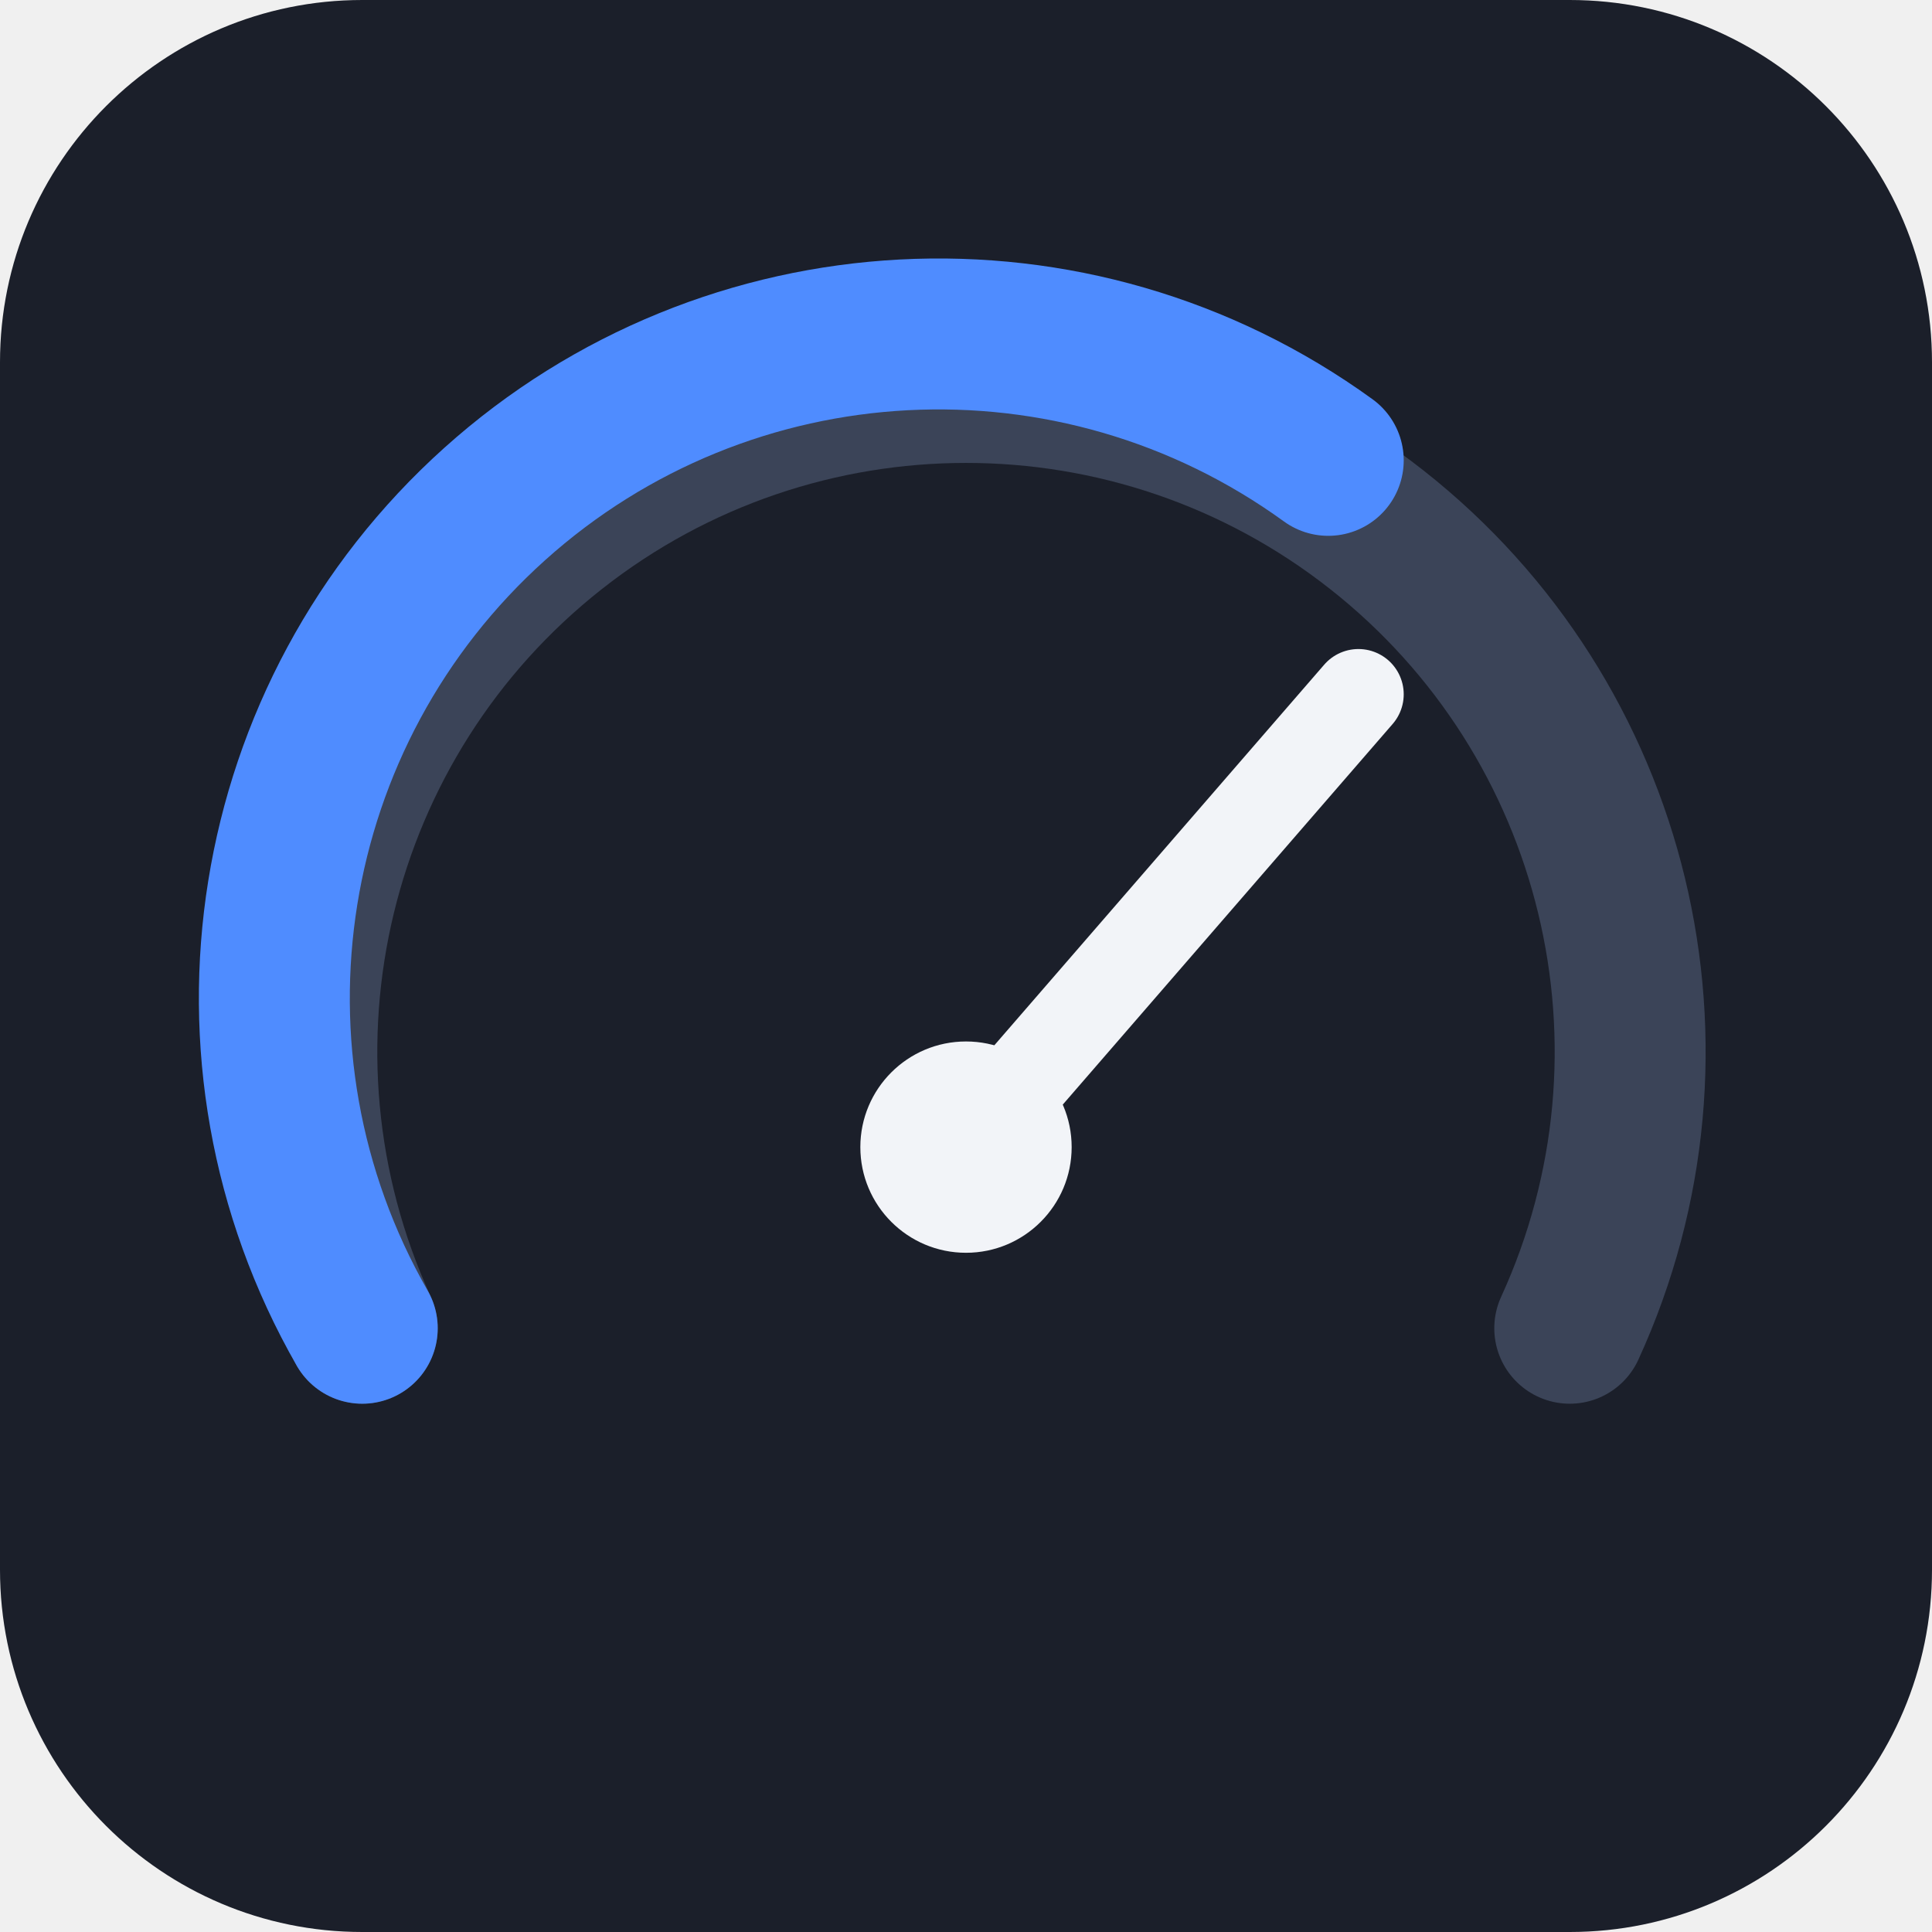
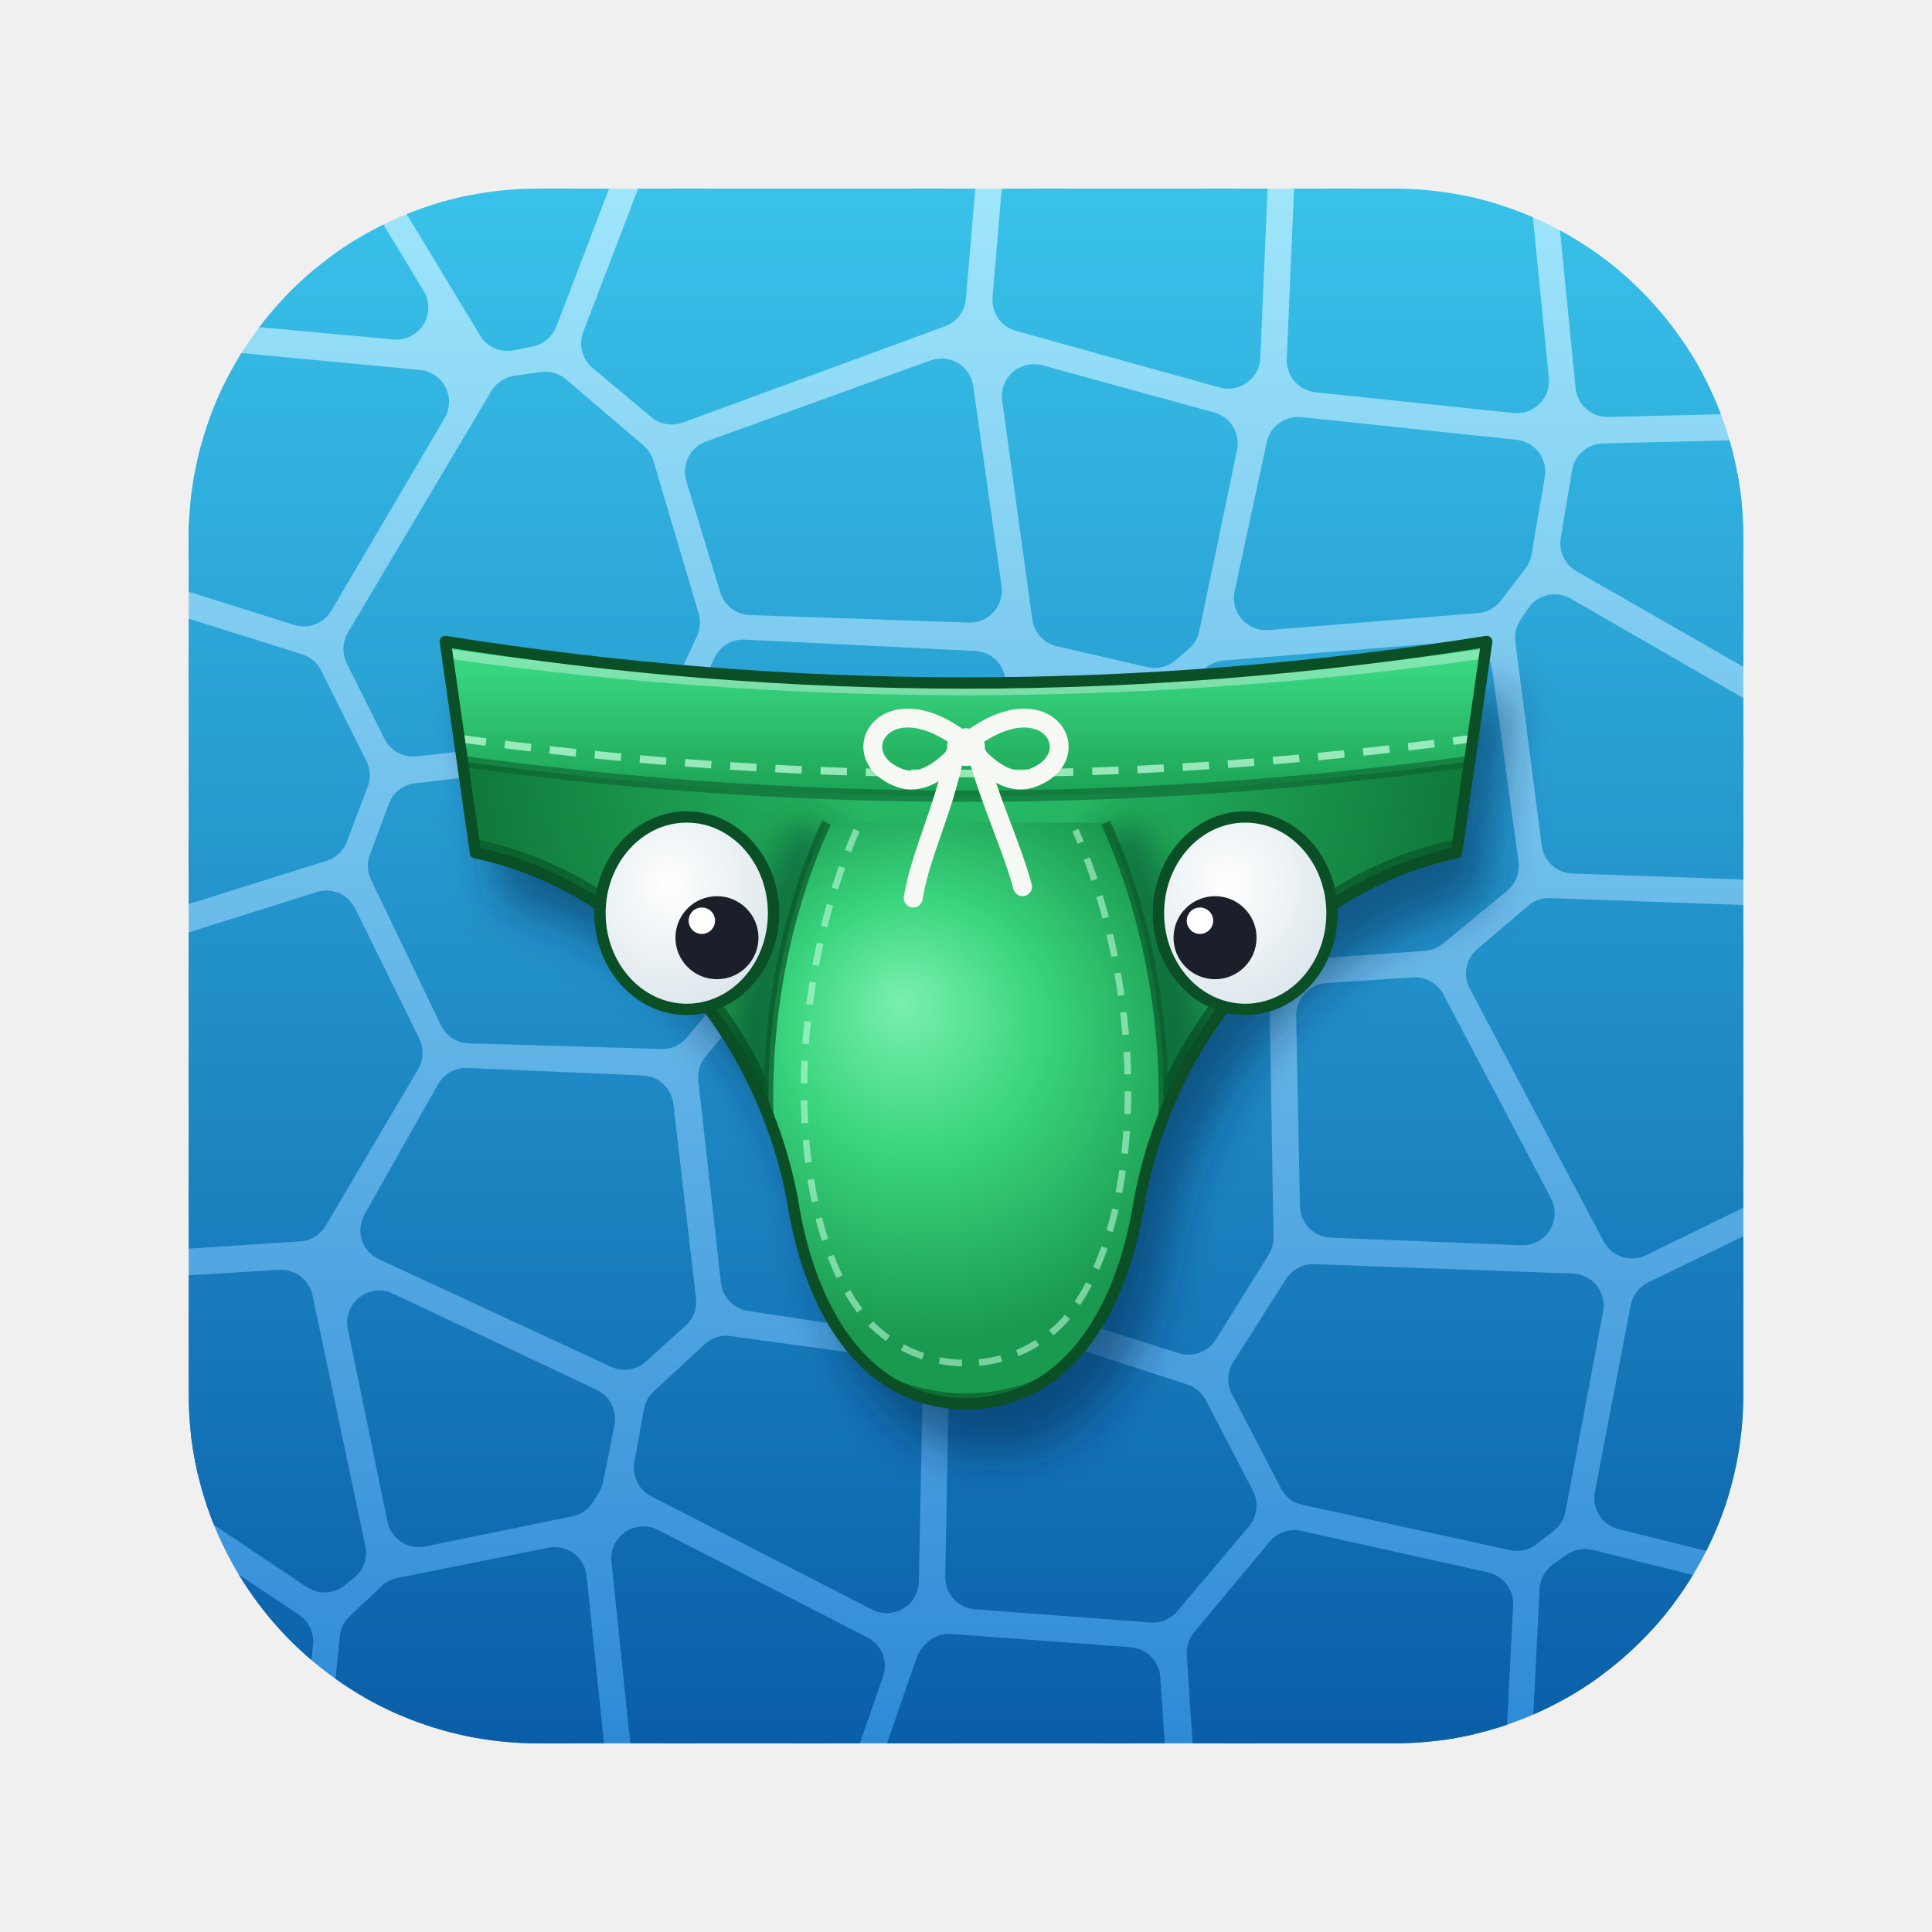
- <svg xmlns="http://www.w3.org/2000/svg" width="256" height="256" viewBox="0 0 256 256">
-   <rect width="256" height="256" rx="48" fill="#1b1f2a" />
-   <path d="M48 176 A88 88 0 1 1 208 176" fill="none" stroke="#3b4458" stroke-width="20" stroke-linecap="round" />
-   <path d="M48 176 A88 88 0 0 1 176 61" fill="none" stroke="#4f8cff" stroke-width="20" stroke-linecap="round" />
-   <line x1="128" y1="152" x2="180" y2="92" stroke="#f2f4f8" stroke-width="12" stroke-linecap="round" />
-   <circle cx="128" cy="152" r="14" fill="#f2f4f8" />
+ <svg xmlns="http://www.w3.org/2000/svg" width="1024" height="1024" viewBox="0 0 1024 1024">
+   <defs>
+     <linearGradient id="water" x1="0" y1="100" x2="0" y2="924" gradientUnits="userSpaceOnUse">
+       <stop offset="0" stop-color="#39c2ea" />
+       <stop offset="1" stop-color="#0a5ea8" />
+     </linearGradient>
+     <linearGradient id="light" x1="0" y1="100" x2="0" y2="924" gradientUnits="userSpaceOnUse">
+       <stop offset="0" stop-color="#9fe6fb" />
+       <stop offset="1" stop-color="#2f8ad6" />
+     </linearGradient>
+     <filter id="shadow" x="-20%" y="-20%" width="140%" height="140%">
+       <feGaussianBlur stdDeviation="12" />
+     </filter>
+     <filter id="crease" x="-20%" y="-20%" width="140%" height="140%">
+       <feGaussianBlur stdDeviation="9" />
+     </filter>
+     <clipPath id="tile">
+       <rect x="100" y="100" width="824" height="824" rx="185" />
+     </clipPath>
+     <clipPath id="fabric">
+       <path d="M 236 340 Q 512 384 788 340 L 772 452 C 694 468 622 540 604 636 C 594 700 562 744 512 744 C 462 744 430 700 420 636 C 402 540 330 468 252 452 Z" />
+     </clipPath>
+     <linearGradient id="cloth" x1="236" y1="0" x2="788" y2="0" gradientUnits="userSpaceOnUse">
+       <stop offset="0" stop-color="#0f7a3a" />
+       <stop offset="0.4" stop-color="#27c068" />
+       <stop offset="0.6" stop-color="#27c068" />
+       <stop offset="1" stop-color="#0f7a3a" />
+     </linearGradient>
+     <linearGradient id="depth" x1="0" y1="340" x2="0" y2="744" gradientUnits="userSpaceOnUse">
+       <stop offset="0" stop-color="#000" stop-opacity="0" />
+       <stop offset="1" stop-color="#000" stop-opacity="0.22" />
+     </linearGradient>
+     <radialGradient id="pouch" cx="492" cy="560" r="150" fx="478" fy="530" gradientUnits="userSpaceOnUse">
+       <stop offset="0" stop-color="#7af0ae" />
+       <stop offset="0.45" stop-color="#3ad57e" />
+       <stop offset="1" stop-color="#1a9a50" />
+     </radialGradient>
+     <radialGradient id="eye" cx="0.4" cy="0.35" r="0.75">
+       <stop offset="0" stop-color="#ffffff" />
+       <stop offset="1" stop-color="#d8e4ea" />
+     </radialGradient>
+     <linearGradient id="band" x1="0" y1="340" x2="0" y2="442" gradientUnits="userSpaceOnUse">
+       <stop offset="0" stop-color="#3fe08a" />
+       <stop offset="1" stop-color="#139447" />
+     </linearGradient>
+   </defs>
+   <g clip-path="url(#tile)">
+     <rect x="100" y="100" width="824" height="824" fill="url(#light)" />
+     <g fill="url(#water)" stroke="url(#water)" stroke-width="34" stroke-linejoin="round">
+       <polygon points="-160,-160 14,-160 210,163 -160,129" />
+       <polygon points="70,-160 404,-160 279,167 269,169" />
+       <polygon points="456,-160 522,-160 495,157 356,208 325,182" />
+       <polygon points="570,-160 666,-160 651,189 543,159" />
+       <polygon points="714,-160 768,-160 804,202 699,191" />
+       <polygon points="816,-160 1184,-160 1184,196 852,204" />
+       <polygon points="-160,214 -160,177 221,213 161,315" />
+       <polygon points="199,344 275,216 289,214 330,249 354,330 335,371 219,384" />
+       <polygon points="398,309 380,250 499,207 514,313" />
+       <polygon points="564,326 548,210 639,235 619,331 612,337" />
+       <polygon points="671,317 688,238 802,250 795,291 782,308" />
+       <polygon points="1184,244 1184,466 1139,457 844,288 850,252" />
+       <polygon points="-160,543 -160,264 155,363 179,411 168,440" />
+       <polygon points="212,459 222,432 336,419 376,509 351,539 249,536" />
+       <polygon points="420,489 377,393 394,356 516,362 442,489" />
+       <polygon points="489,505 564,375 600,383 635,495 540,534" />
+       <polygon points="684,492 646,370 650,367 774,357 788,459 754,487 684,492" />
+       <polygon points="834,446 820,338 824,332 1034,453" />
+       <polygon points="-160,646 -160,594 173,489 207,558 158,641 -89,657" />
+       <polygon points="208,652 247,583 340,587 352,690 331,709" />
+       <polygon points="399,678 387,571 415,537 449,538 513,574 509,681 491,692" />
+       <polygon points="557,678 561,577 656,538 658,656 630,701" />
+       <polygon points="706,639 704,538 750,535 807,643" />
+       <polygon points="865,650 794,516 821,493 1128,504 1154,509" />
+       <polygon points="-18,700 149,690 177,823 172,827" />
+       <polygon points="222,803 201,701 309,752 303,782 300,787" />
+       <polygon points="353,778 358,750 385,725 472,737 470,838" />
+       <polygon points="518,836 520,730 535,721 624,750 649,798 611,843" />
+       <polygon points="694,781 668,731 696,687 833,692 813,798 804,805" />
+       <polygon points="1184,548 1184,874 862,794 881,695" />
+       <polygon points="117,1184 -160,1184 -160,695 -99,704 149,870" />
+       <polygon points="330,1184 166,1184 197,869 214,853 294,837" />
+       <polygon points="371,1116 341,826 452,883" />
+       <polygon points="618,1184 398,1184 502,884 503,883 598,890" />
+       <polygon points="768,1184 666,1184 646,876 686,828 785,850" />
+       <polygon points="1184,924 1184,1184 816,1184 833,843 840,838" />
+     </g>
+   </g>
+   <path d="M 250 366 Q 526 410 802 366 L 786 478 C 708 494 636 566 618 662 C 608 726 576 770 526 770 C 476 770 444 726 434 662 C 416 566 344 494 266 478 Z" fill="#022a52" fill-opacity="0.55" filter="url(#shadow)" />
+   <path d="M 236 340 Q 512 384 788 340 L 772 452 C 694 468 622 540 604 636 C 594 700 562 744 512 744 C 462 744 430 700 420 636 C 402 540 330 468 252 452 Z" fill="url(#cloth)" />
+   <g clip-path="url(#fabric)">
+     <rect x="200" y="300" width="624" height="460" fill="url(#depth)" />
+     <path d="M 252 452 C 330 468 402 540 420 636" fill="none" stroke="#0b5c2c" stroke-opacity="0.8" stroke-width="14" />
+     <path d="M 772 452 C 694 468 622 540 604 636" fill="none" stroke="#0b5c2c" stroke-opacity="0.8" stroke-width="14" />
+     <path d="M 434 440 C 388 536 390 664 440 720 C 474 760 550 760 584 720 C 634 664 636 536 590 440" fill="none" stroke="#043d1c" stroke-opacity="0.5" stroke-width="30" filter="url(#crease)" />
+     <path d="M 438 436 C 394 532 398 660 446 714 C 478 750 546 750 578 714 C 626 660 630 532 586 436 Z" fill="url(#pouch)" />
+     <path d="M 438 436 C 394 532 398 660 446 714 C 478 750 546 750 578 714 C 626 660 630 532 586 436" fill="none" stroke="#0b5c2c" stroke-opacity="0.75" stroke-width="5" />
+     <path d="M 454 440 C 414 532 418 652 460 700 C 488 730 536 730 564 700 C 606 652 610 532 570 440" fill="none" stroke="#c9ffe0" stroke-opacity="0.55" stroke-width="3.5" stroke-dasharray="12 9" />
+     <path d="M 220 330 Q 512 374 804 330 L 804 400 Q 512 444 220 400 Z" fill="url(#band)" />
+     <path d="M 220 400 Q 512 444 804 400" fill="none" stroke="#0b5c2c" stroke-opacity="0.55" stroke-width="6" />
+     <path d="M 220 388 Q 512 432 804 388" fill="none" stroke="#c9ffe0" stroke-opacity="0.7" stroke-width="4" stroke-dasharray="14 10" />
+     <path d="M 220 344 Q 512 388 804 344" fill="none" stroke="#ffffff" stroke-opacity="0.35" stroke-width="5" />
+   </g>
+   <path d="M 236 340 Q 512 384 788 340 L 772 452 C 694 468 622 540 604 636 C 594 700 562 744 512 744 C 462 744 430 700 420 636 C 402 540 330 468 252 452 Z" fill="none" stroke="#0a4f26" stroke-width="6" stroke-linejoin="round" />
+   <g fill="none" stroke="#f6f8f4" stroke-width="10" stroke-linecap="round">
+     <path d="M 512 394 C 470 360 446 400 476 412 C 490 418 504 404 512 394" />
+     <path d="M 512 394 C 554 360 578 400 548 412 C 534 418 520 404 512 394" />
+     <path d="M 506 400 C 500 430 488 452 484 476" />
+     <path d="M 518 400 C 526 428 536 448 542 470" />
+   </g>
+   <circle cx="512" cy="396" r="10" fill="#f6f8f4" />
+   <g stroke="#0a4f26" stroke-width="6">
+     <ellipse cx="364" cy="484" rx="46" ry="51" fill="url(#eye)" />
+     <ellipse cx="660" cy="484" rx="46" ry="51" fill="url(#eye)" />
+   </g>
+   <circle cx="380" cy="497" r="22" fill="#1b1f2a" />
+   <circle cx="644" cy="497" r="22" fill="#1b1f2a" />
+   <circle cx="372" cy="488" r="7" fill="#ffffff" />
+   <circle cx="636" cy="488" r="7" fill="#ffffff" />
</svg>
